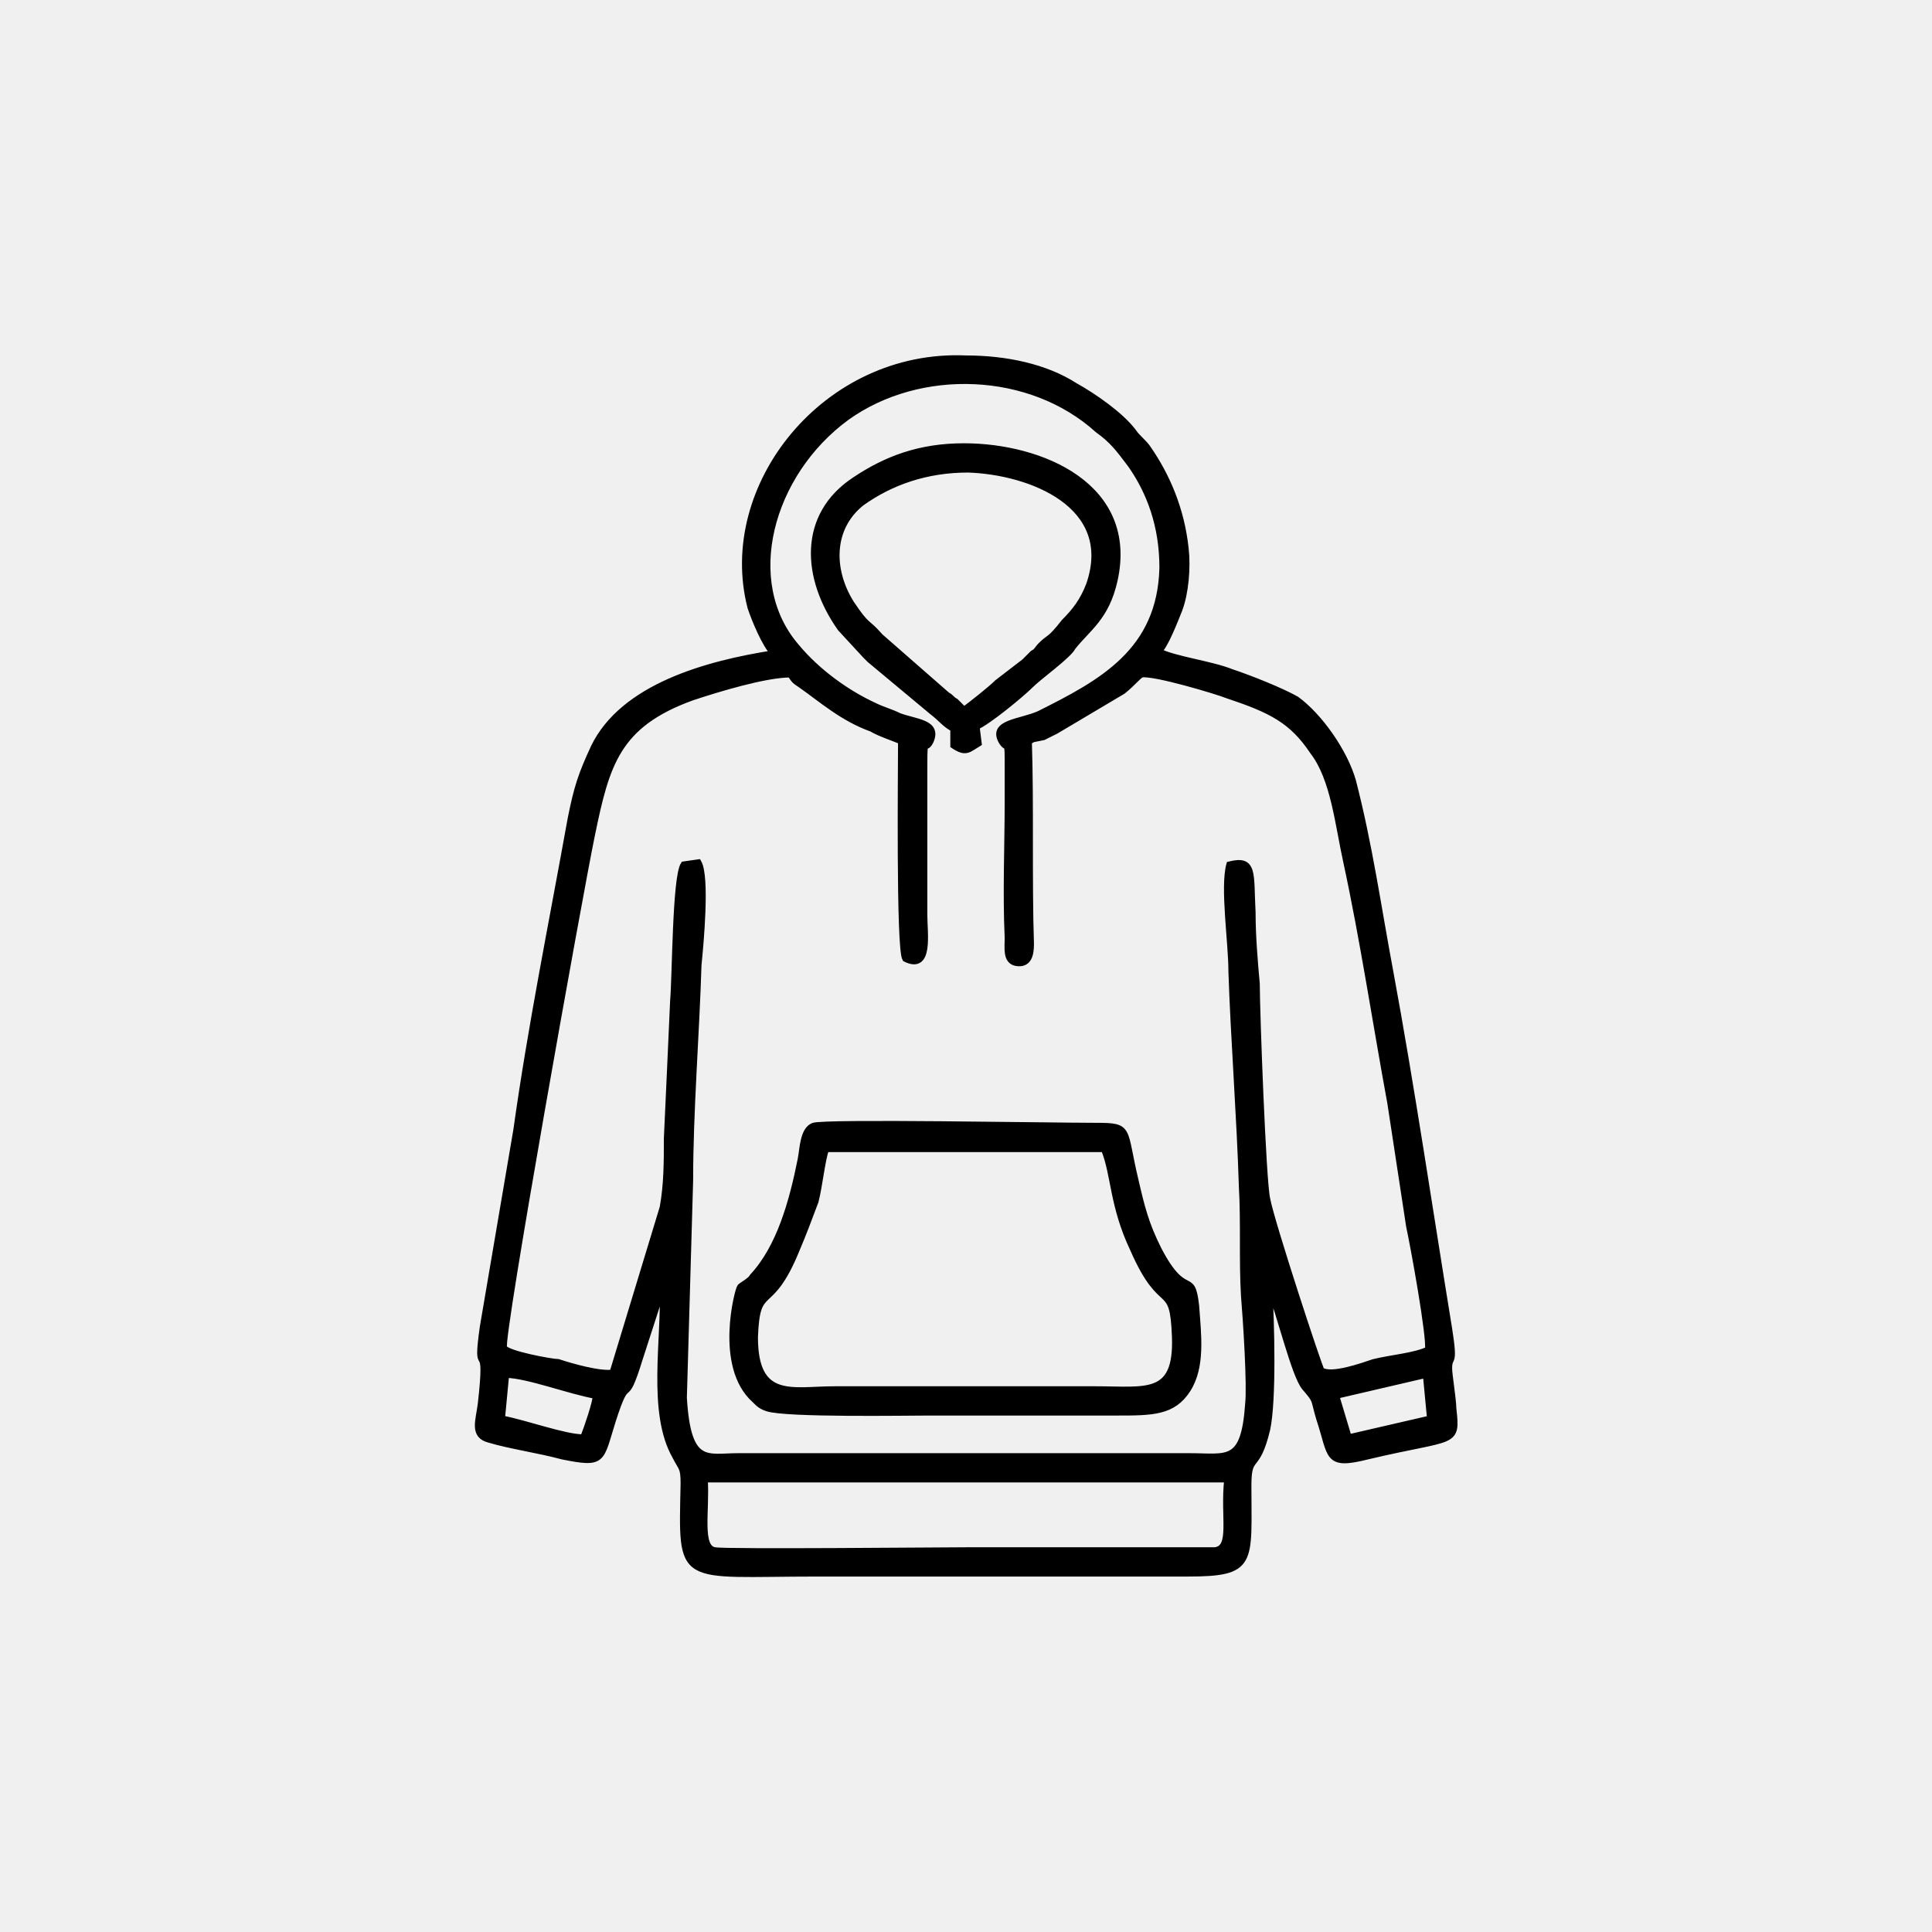
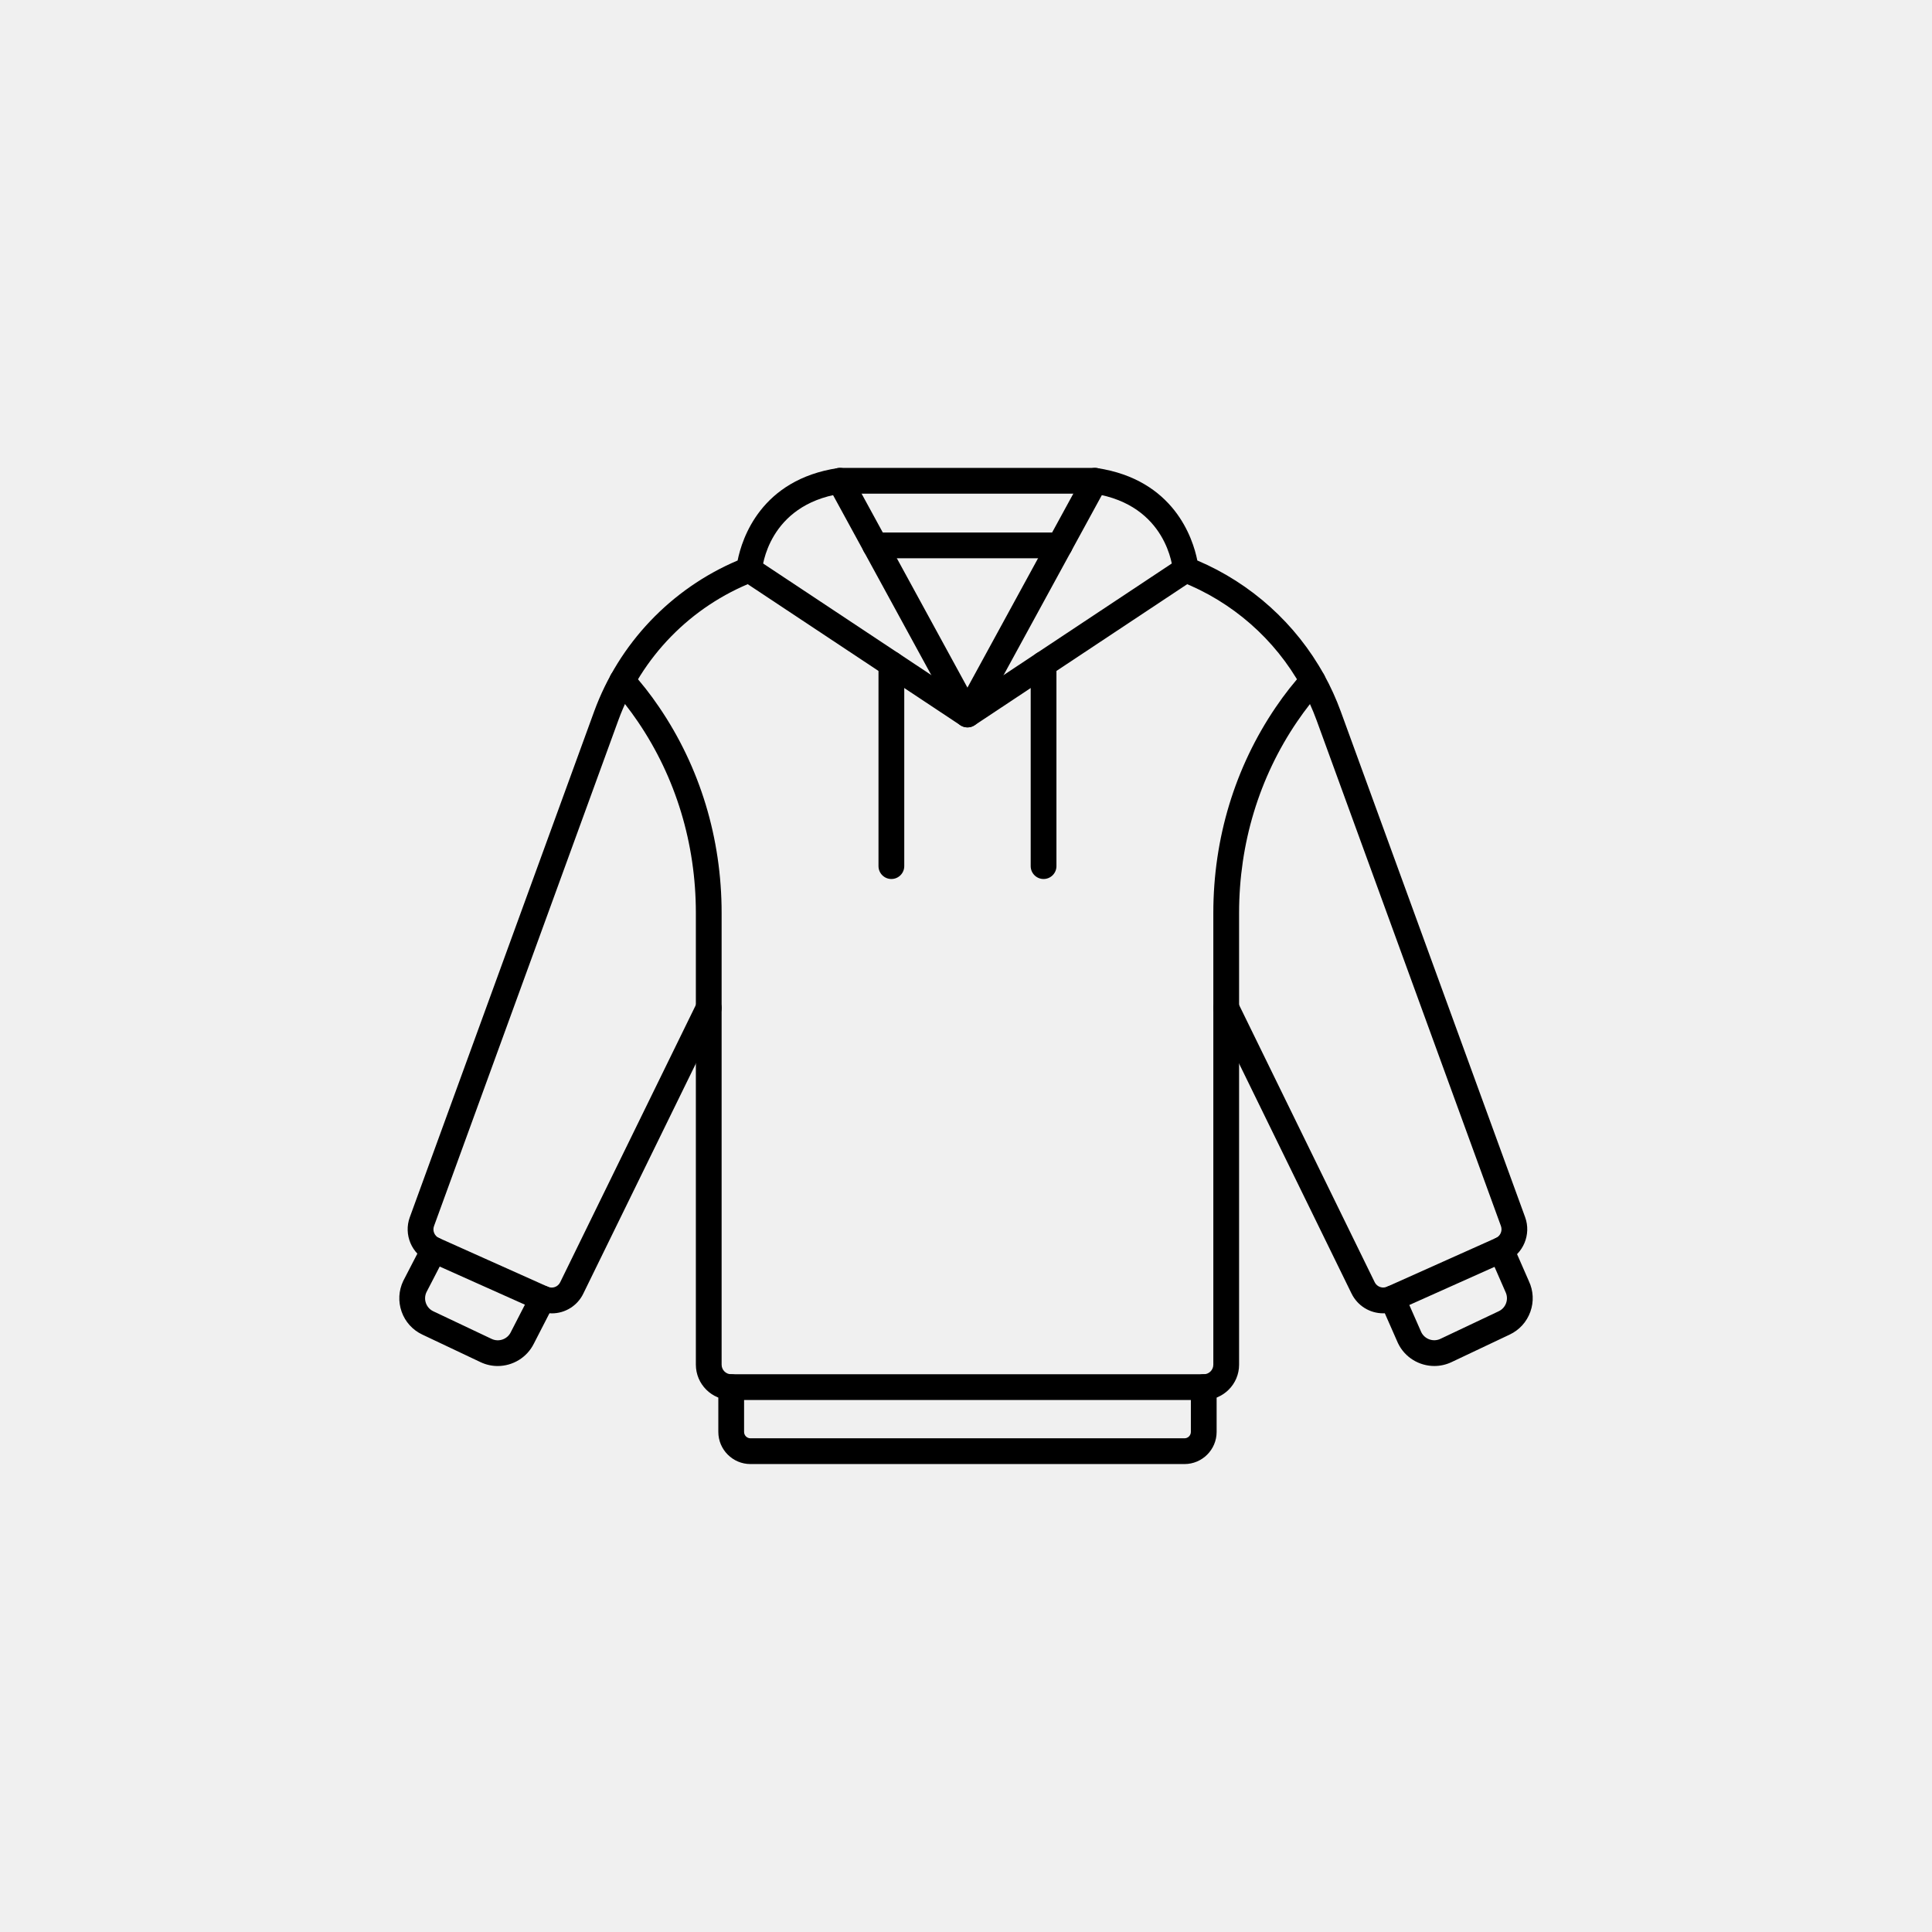
- <svg xmlns="http://www.w3.org/2000/svg" xml:space="preserve" width="76px" height="76px" version="1.1" style="shape-rendering:geometricPrecision; text-rendering:geometricPrecision; image-rendering:optimizeQuality; fill-rule:evenodd; clip-rule:evenodd" viewBox="0 0 9.24 9.23">
-   <defs>
-     <style type="text/css">
-    
-     .str0 {stroke:black;stroke-width:0.03;stroke-miterlimit:22.926}
-     .fil0 {fill:none}
-     .fil1 {fill:#000000}
-      @media (prefers-color-scheme: dark) {
-         .fil1 { fill: #ffffff; }
-     }
-    
-   </style>
-   </defs>
-   <g id="Layer_x0020_1">
-     <rect class="fil0" width="9.24" height="9.23" rx="1.3" ry="1.29" />
-     <path class="fil1 str0" d="M3.7 3.12c-0.32,0.05 -0.72,0.16 -0.86,0.45 -0.06,0.13 -0.08,0.19 -0.11,0.34 -0.09,0.5 -0.19,0.99 -0.26,1.49l-0.16 0.94c-0.04,0.28 0.03,0.02 -0.01,0.37 -0.01,0.08 -0.04,0.15 0.04,0.17 0.1,0.03 0.24,0.05 0.35,0.08 0.2,0.04 0.18,0.02 0.24,-0.17 0.08,-0.25 0.05,-0.04 0.13,-0.3l0.11 -0.34c0.01,0.25 -0.06,0.6 0.06,0.81 0.03,0.06 0.04,0.05 0.04,0.13 -0.01,0.49 -0.03,0.43 0.64,0.43l1.77 0c0.32,0 0.29,-0.05 0.29,-0.42 0,-0.16 0.04,-0.06 0.09,-0.27 0.03,-0.14 0.02,-0.51 0.01,-0.68 0.05,0.12 0.12,0.42 0.17,0.48 0.06,0.07 0.04,0.05 0.07,0.15 0.06,0.18 0.03,0.23 0.23,0.18 0.42,-0.1 0.43,-0.05 0.41,-0.23 0,-0.04 -0.02,-0.16 -0.02,-0.19 0,-0.07 0.03,0 0,-0.19 -0.09,-0.55 -0.18,-1.16 -0.28,-1.7 -0.06,-0.32 -0.1,-0.61 -0.18,-0.92 -0.04,-0.14 -0.16,-0.31 -0.27,-0.39 -0.07,-0.04 -0.22,-0.1 -0.31,-0.13 -0.1,-0.04 -0.27,-0.06 -0.35,-0.1 0.03,-0.02 0.08,-0.15 0.1,-0.2 0.03,-0.08 0.04,-0.2 0.03,-0.29 -0.02,-0.19 -0.09,-0.35 -0.18,-0.48 -0.02,-0.03 -0.05,-0.05 -0.07,-0.08 -0.06,-0.08 -0.19,-0.17 -0.28,-0.22 -0.14,-0.09 -0.33,-0.13 -0.52,-0.13 -0.67,-0.03 -1.18,0.61 -1.03,1.19 0.02,0.06 0.07,0.18 0.11,0.22zm0.63 1.46c-0.03,-0.05 -0.02,-0.91 -0.02,-1.04 -0.02,-0.01 -0.11,-0.04 -0.14,-0.06 -0.14,-0.05 -0.24,-0.14 -0.34,-0.21 -0.03,-0.02 -0.03,-0.02 -0.05,-0.05 -0.12,0 -0.35,0.07 -0.47,0.11 -0.36,0.13 -0.41,0.32 -0.48,0.66 -0.06,0.29 -0.44,2.41 -0.42,2.45 0.01,0.03 0.23,0.07 0.26,0.07 0.06,0.02 0.2,0.06 0.26,0.05l0.24 -0.79c0.02,-0.11 0.02,-0.22 0.02,-0.33 0.01,-0.22 0.02,-0.43 0.03,-0.66 0.01,-0.11 0.01,-0.59 0.05,-0.65l0.07 -0.01c0.04,0.07 0.01,0.39 0,0.49 -0.01,0.33 -0.04,0.7 -0.04,1.03l-0.03 1.04c0.02,0.33 0.11,0.28 0.26,0.28l2.16 0c0.18,0 0.26,0.04 0.28,-0.25 0.01,-0.09 -0.01,-0.4 -0.02,-0.52 -0.01,-0.17 0,-0.35 -0.01,-0.52 -0.01,-0.33 -0.04,-0.72 -0.05,-1.03 0,-0.14 -0.04,-0.4 -0.01,-0.51 0.12,-0.03 0.1,0.04 0.11,0.23 0,0.11 0.01,0.23 0.02,0.34 0,0.13 0.03,0.95 0.05,1.03 0.02,0.11 0.25,0.81 0.26,0.82 0.05,0.03 0.19,-0.02 0.25,-0.04 0.08,-0.02 0.2,-0.03 0.26,-0.06 0.01,-0.06 -0.07,-0.5 -0.09,-0.59 -0.03,-0.2 -0.06,-0.39 -0.09,-0.59 -0.07,-0.38 -0.13,-0.78 -0.21,-1.15 -0.04,-0.18 -0.06,-0.4 -0.16,-0.53 -0.1,-0.15 -0.2,-0.2 -0.41,-0.27 -0.05,-0.02 -0.35,-0.11 -0.41,-0.1 -0.02,0.01 -0.04,0.04 -0.09,0.08l-0.32 0.19c-0.02,0.01 -0.04,0.02 -0.06,0.03l-0.05 0.01c-0.02,0.01 -0.01,0.01 -0.02,0.01 0.01,0.3 0,0.66 0.01,0.97 0,0.05 -0.01,0.1 -0.07,0.09 -0.05,-0.01 -0.04,-0.07 -0.04,-0.12 -0.01,-0.22 0,-0.44 0,-0.65 0,-0.05 0,-0.11 0,-0.16 0,-0.15 0,-0.08 -0.03,-0.13 -0.05,-0.09 0.09,-0.09 0.18,-0.13 0.3,-0.15 0.58,-0.3 0.59,-0.7 0,-0.2 -0.06,-0.36 -0.15,-0.49 -0.06,-0.08 -0.09,-0.12 -0.16,-0.17 -0.32,-0.29 -0.85,-0.31 -1.2,-0.06 -0.37,0.27 -0.51,0.79 -0.24,1.1 0.1,0.12 0.24,0.22 0.37,0.28 0.04,0.02 0.08,0.03 0.12,0.05 0.08,0.03 0.19,0.03 0.15,0.12 -0.03,0.06 -0.03,-0.05 -0.03,0.18l0 0.65c0,0.09 0.03,0.27 -0.09,0.21zm-0.44 0.8c-0.05,0.02 -0.05,0.11 -0.06,0.16 -0.04,0.2 -0.1,0.42 -0.23,0.56 -0.01,0.02 -0.05,0.04 -0.06,0.05 -0.01,0.01 -0.11,0.38 0.07,0.54 0.02,0.02 0.03,0.03 0.06,0.04 0.09,0.03 0.67,0.02 0.77,0.02 0.3,0 0.6,0 0.9,0 0.17,0 0.27,0 0.34,-0.11 0.07,-0.11 0.05,-0.26 0.04,-0.4 -0.02,-0.18 -0.05,-0.02 -0.18,-0.27 -0.06,-0.12 -0.08,-0.2 -0.11,-0.33 -0.06,-0.25 -0.02,-0.26 -0.19,-0.26 -0.22,0 -1.3,-0.02 -1.35,0zm1.39 0.11l-1.33 0c-0.02,0.06 -0.03,0.17 -0.05,0.25 -0.03,0.08 -0.06,0.16 -0.09,0.23 -0.13,0.32 -0.19,0.15 -0.2,0.42 0,0.31 0.18,0.25 0.38,0.25l1.25 0c0.24,0 0.39,0.04 0.38,-0.25 -0.01,-0.28 -0.06,-0.1 -0.2,-0.42 -0.1,-0.21 -0.09,-0.36 -0.14,-0.48zm-0.72 -2.01l0 0.08c0.06,0.04 0.07,0.02 0.12,-0.01l-0.01 -0.08c0.05,-0.02 0.21,-0.15 0.26,-0.2 0.04,-0.04 0.18,-0.14 0.2,-0.18 0.07,-0.09 0.16,-0.14 0.2,-0.32 0.1,-0.45 -0.35,-0.64 -0.72,-0.64 -0.21,0 -0.37,0.06 -0.52,0.16 -0.26,0.17 -0.24,0.47 -0.07,0.71l0.12 0.13c0.01,0.01 0.01,0.01 0.02,0.02l0.3 0.25c0.04,0.03 0.06,0.06 0.1,0.08zm0.05 -0.09c0.03,-0.02 0.13,-0.1 0.16,-0.13l0.13 -0.1c0.02,-0.02 0.02,-0.02 0.04,-0.04 0.02,-0.01 0.02,-0.02 0.04,-0.04 0.04,-0.04 0.04,-0.02 0.11,-0.11 0.05,-0.05 0.09,-0.1 0.12,-0.18 0.13,-0.38 -0.28,-0.54 -0.58,-0.55 -0.2,0 -0.37,0.06 -0.51,0.16 -0.15,0.12 -0.15,0.32 -0.05,0.48 0.08,0.12 0.07,0.08 0.14,0.16l0.32 0.28c0.02,0.01 0.02,0.02 0.04,0.03 0.02,0.02 0.02,0.02 0.04,0.04zm1.26 3.68l-2.5 0c0.01,0.15 -0.03,0.33 0.05,0.34 0.05,0.01 1.09,0 1.2,0l1.19 0c0.09,-0.01 0.04,-0.16 0.06,-0.34zm-3.47 -0.29c0.11,0.02 0.3,0.09 0.39,0.09 0.02,-0.05 0.06,-0.17 0.06,-0.2 -0.12,-0.02 -0.33,-0.1 -0.43,-0.1l-0.02 0.21zm3.99 -0.11l0.06 0.2 0.39 -0.09 -0.02 -0.21 -0.43 0.1z" />
+ <svg xmlns="http://www.w3.org/2000/svg" version="1.1" width="512" height="512" x="0" y="0" viewBox="0 0 450 450" style="enable-background:new 0 0 512 512" xml:space="preserve">
+   <g transform="matrix(0.6,0,0,0.6,90.00128,89.998)">
+     <style>
+         path { fill: #000; } /* Default (light mode) */
+         @media (prefers-color-scheme: dark) {
+         path { fill: #fff; } /* Dark mode */
+         }
+         </style>
+     <path d="M43.2 380.29c-2.23 0-4.49-.48-6.63-1.49l-22.64-10.72c-3.78-1.79-6.63-4.94-8.02-8.88s-1.17-8.18.63-11.95c.02-.04.04-.09.07-.13l7.36-14.23a5.015 5.015 0 0 1 6.74-2.15 5.013 5.013 0 0 1 2.15 6.74l-7.32 14.16a5.588 5.588 0 0 0-.2 4.23c.5 1.41 1.52 2.54 2.88 3.18l22.64 10.72c2.77 1.31 6.11.13 7.44-2.64.02-.04.04-.08.06-.13l7.82-15.21a4.996 4.996 0 0 1 6.73-2.16 4.996 4.996 0 0 1 2.16 6.73l-7.79 15.16c-2.71 5.53-8.29 8.77-14.08 8.77zM406.8 380.28c-5.82 0-11.42-3.27-14.1-8.85-.02-.05-.05-.1-.07-.15l-6.69-15.2a5.005 5.005 0 0 1 2.56-6.59c2.53-1.11 5.48.04 6.59 2.56l6.65 15.12a5.616 5.616 0 0 0 7.41 2.58l22.64-10.72c1.36-.64 2.38-1.77 2.88-3.18s.42-2.93-.23-4.29c-.02-.05-.05-.1-.07-.16l-6.22-14.22a4.99 4.99 0 0 1 2.58-6.58 4.99 4.99 0 0 1 6.58 2.58l6.19 14.15c1.77 3.75 1.98 7.96.59 11.87-1.4 3.94-4.25 7.09-8.02 8.88l-22.64 10.72c-2.13 1-4.4 1.48-6.63 1.48zM317.29 393.48H133.85c-7.57 0-13.72-6.16-13.72-13.72V204.42c0-26.94-7.79-52.62-22.52-74.28-3.2-4.7-6.48-8.88-9.75-12.4-1.88-2.03-1.76-5.19.27-7.07s5.19-1.76 7.07.27c3.61 3.89 7.2 8.46 10.68 13.58 15.87 23.32 24.25 50.95 24.25 79.9v175.35c0 2.05 1.67 3.72 3.72 3.72h183.44c2.05 0 3.72-1.67 3.72-3.72V204.42c0-28.95 8.39-56.58 24.25-79.9 3.48-5.12 7.08-9.68 10.68-13.57 1.88-2.03 5.04-2.14 7.07-.27a5.016 5.016 0 0 1 .27 7.07c-3.27 3.53-6.55 7.7-9.75 12.4-14.73 21.65-22.52 47.34-22.52 74.28v175.35c0 7.55-6.15 13.7-13.72 13.7z" opacity="1" data-original="#000000" />
+     <path d="M309.81 418.35H141.33c-6.88 0-12.48-5.6-12.48-12.48v-17.39c0-2.76 2.24-5 5-5s5 2.24 5 5v17.39a2.48 2.48 0 0 0 2.48 2.48h168.48a2.48 2.48 0 0 0 2.48-2.48v-17.39c0-2.76 2.24-5 5-5s5 2.24 5 5v17.39c0 6.89-5.6 12.48-12.48 12.48zM64.21 359.85c-1.88 0-3.8-.39-5.64-1.22L16.49 339.8c-.06-.02-.11-.05-.17-.07-6.51-2.93-9.7-10.48-7.24-17.19l71.54-196.28c9.65-26.46 29.87-47.7 55.72-58.67 1.71-8.55 9.05-31.4 38.97-35.89.25-.04.49-.06.74-.06h99.04c.25 0 .5.02.74.06 29.92 4.49 37.26 27.34 38.97 35.88 20.84 8.85 38.24 24.51 49.19 44.34 2.54 4.59 4.73 9.42 6.52 14.34l71.55 196.28c2.42 6.68-.71 14.17-7.14 17.13-.08.04-.16.08-.25.11l-42.11 18.85c-1.76.79-3.64 1.2-5.59 1.2-5.26 0-9.97-2.94-12.3-7.66l-53.15-108.69a5.006 5.006 0 0 1 2.29-6.69 5.006 5.006 0 0 1 6.69 2.29l53.15 108.67a3.707 3.707 0 0 0 3.33 2.07c.52 0 1.02-.11 1.49-.32l42.17-18.88.06-.03a3.713 3.713 0 0 0 1.96-4.64l-71.54-196.27c-1.62-4.44-3.6-8.79-5.88-12.93-10.29-18.64-26.9-33.18-46.76-40.95a5.015 5.015 0 0 1-3.17-4.32c-.08-1.02-2.27-25.38-30.61-29.84h-98.27c-28.35 4.45-30.53 28.83-30.61 29.87-.15 1.91-1.38 3.6-3.17 4.3a91.527 91.527 0 0 0-52.64 53.87L18.48 325.97c-.65 1.78.16 3.78 1.85 4.59.04.02.08.03.12.05l42.2 18.9c1.83.82 3.94.06 4.81-1.73l53.17-108.68a4.994 4.994 0 0 1 6.69-2.29 4.994 4.994 0 0 1 2.29 6.69L76.44 352.17a13.567 13.567 0 0 1-12.23 7.68z" opacity="1" data-original="#000000" />
+     <path d="M225.57 132.37c-1.83 0-3.51-1-4.39-2.6l-49.52-90.73a5 5 0 0 1 1.99-6.78 4.998 4.998 0 0 1 6.78 1.99l45.13 82.69 45.13-82.69c1.32-2.42 4.36-3.32 6.78-1.99 2.42 1.32 3.32 4.36 1.99 6.78l-49.52 90.73a4.938 4.938 0 0 1-4.37 2.6z" opacity="1" data-original="#000000" />
+     <path d="M261.4 66.72h-71.67c-2.76 0-5-2.24-5-5s2.24-5 5-5h71.67c2.76 0 5 2.24 5 5s-2.24 5-5 5z" opacity="1" data-original="#000000" />
+     <path d="M225.57 132.37c-.96 0-1.93-.28-2.76-.83l-84.74-56.21c-2.3-1.53-2.93-4.63-1.4-6.93s4.63-2.93 6.93-1.4l81.97 54.38 81.97-54.39c2.3-1.53 5.41-.9 6.93 1.4 1.53 2.3.9 5.4-1.4 6.93l-84.74 56.23c-.84.55-1.8.82-2.76.82z" opacity="1" data-original="#000000" />
+     <path d="M196.03 191.23c-2.76 0-5-2.24-5-5v-78.45c0-2.76 2.24-5 5-5s5 2.24 5 5v78.45c0 2.76-2.24 5-5 5zM255.11 191.23c-2.76 0-5-2.24-5-5v-78.45c0-2.76 2.24-5 5-5s5 2.24 5 5v78.45c0 2.76-2.24 5-5 5z" opacity="1" data-original="#000000" />
  </g>
</svg>
